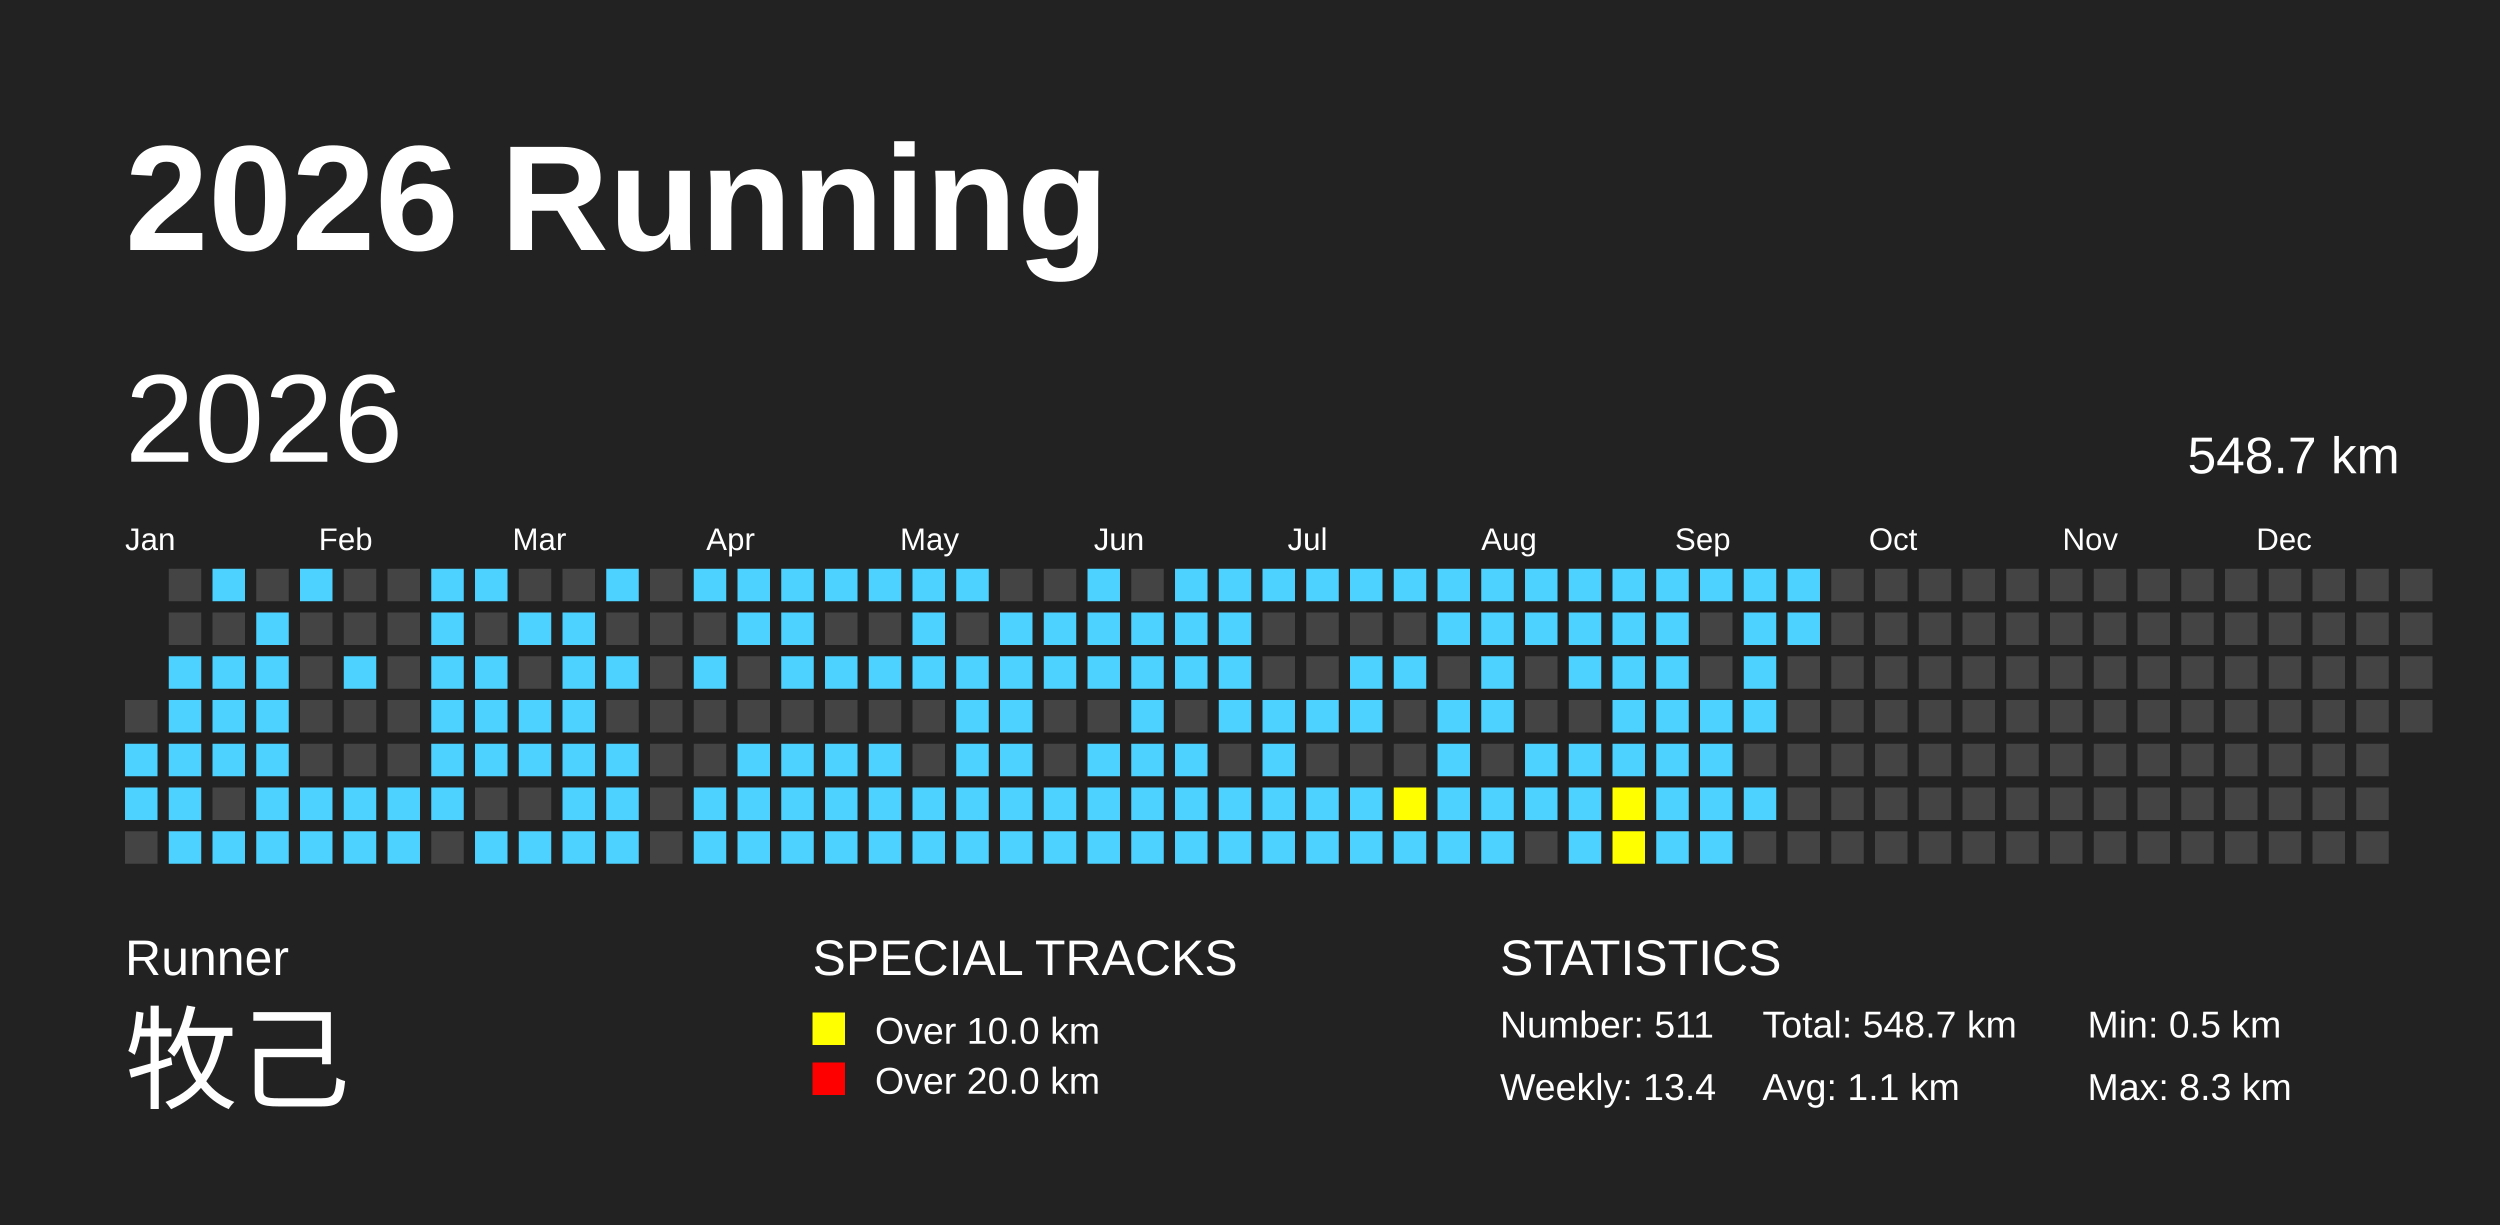
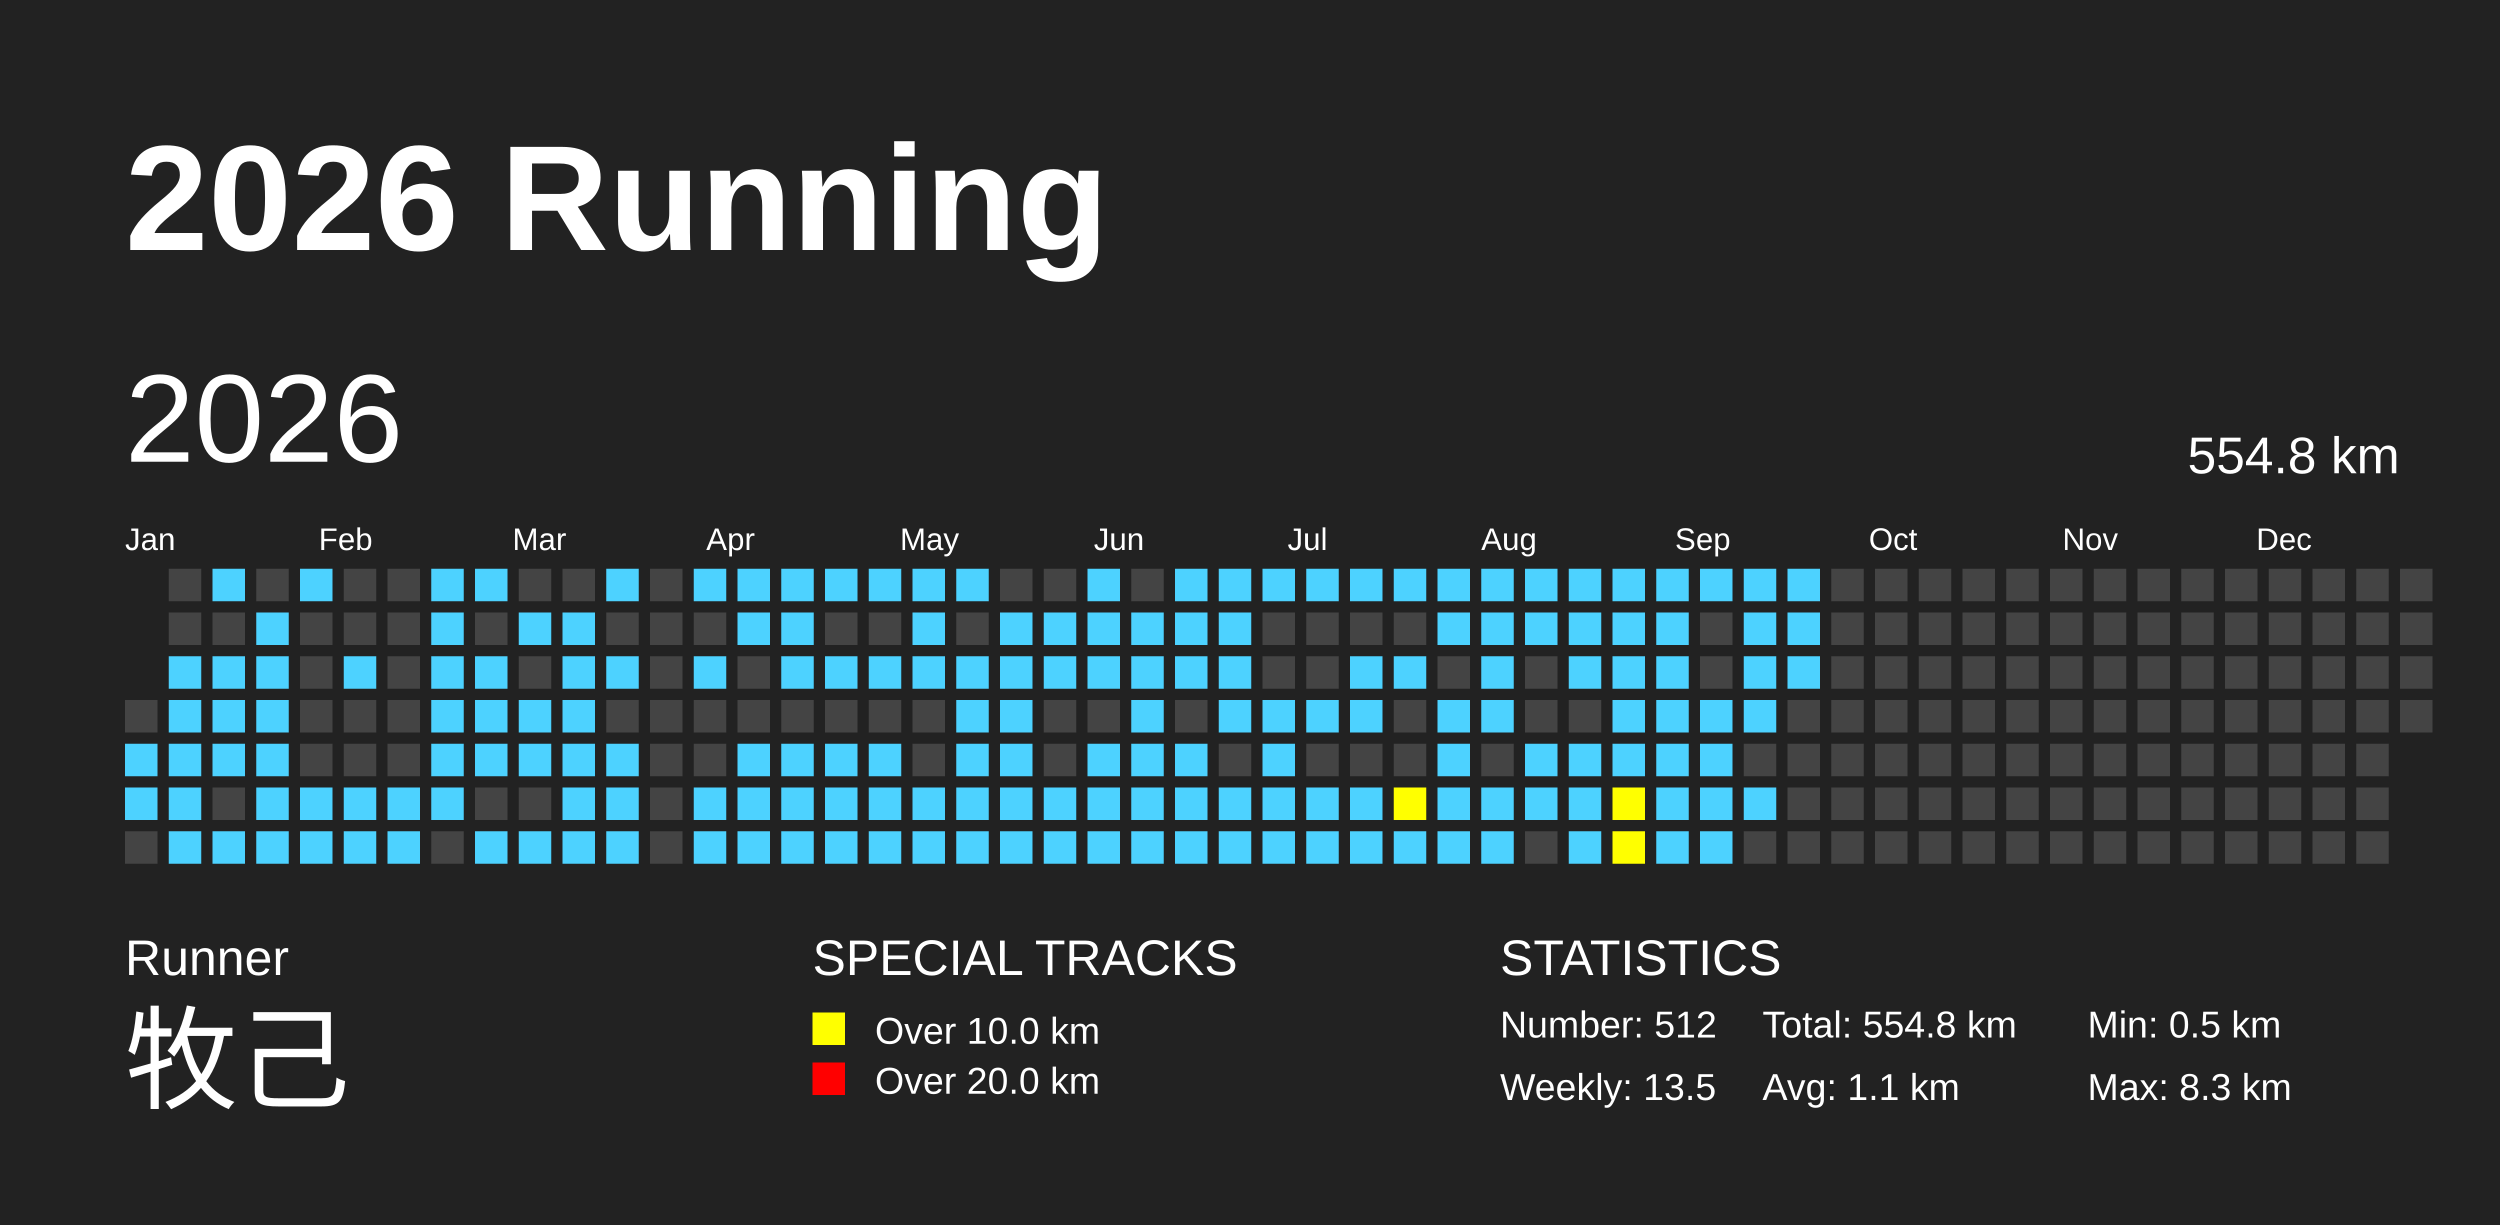
<svg xmlns="http://www.w3.org/2000/svg" baseProfile="full" height="98mm" version="1.1" viewBox="0,0,200,98" width="200mm">
  <defs>
    <pattern height="2" id="indoor-stripe" patternUnits="userSpaceOnUse" width="2">
      <line stroke="white" stroke-opacity="0.45" stroke-width="0.5" x1="0" x2="2" y1="2" y2="0" />
    </pattern>
  </defs>
  <rect fill="#222222" height="98" width="200" x="0" y="0" />
  <text fill="#FFFFFF" style="font-size:12px; font-family:Arial; font-weight:bold;" x="10" y="20">2026 Running</text>
  <text fill="#FFFFFF" style="font-size:4px; font-family:Arial" x="10" y="78">Runner</text>
  <text fill="#FFFFFF" style="font-size:9px; font-family:Arial" x="10" y="88">牧己</text>
  <text fill="#FFFFFF" style="font-size:4px; font-family:Arial" x="65" y="78">SPECIAL TRACKS</text>
  <rect fill="yellow" height="2.6" width="2.6" x="65" y="81" />
  <text fill="#FFFFFF" style="font-size:3px; font-family:Arial" x="70" y="83.5">Over 10.0 km</text>
  <rect fill="red" height="2.6" width="2.6" x="65" y="85" />
  <text fill="#FFFFFF" style="font-size:3px; font-family:Arial" x="70" y="87.5">Over 20.0 km</text>
  <text fill="#FFFFFF" style="font-size:4px; font-family:Arial" x="120" y="78">STATISTICS</text>
-   <text fill="#FFFFFF" style="font-size:3px; font-family:Arial" x="120" y="83">Number: 511</text>
-   <text fill="#FFFFFF" style="font-size:3px; font-family:Arial" x="120" y="88">Weekly: 13.4</text>
-   <text fill="#FFFFFF" style="font-size:3px; font-family:Arial" x="141" y="83">Total: 548.7 km</text>
+   <text fill="#FFFFFF" style="font-size:3px; font-family:Arial" x="120" y="83">Number: 512</text>
+   <text fill="#FFFFFF" style="font-size:3px; font-family:Arial" x="120" y="88">Weekly: 13.5</text>
+   <text fill="#FFFFFF" style="font-size:3px; font-family:Arial" x="141" y="83">Total: 554.8 km</text>
  <text fill="#FFFFFF" style="font-size:3px; font-family:Arial" x="141" y="88">Avg: 1.1 km</text>
  <text fill="#FFFFFF" style="font-size:3px; font-family:Arial" x="167" y="83">Min: 0.5 km</text>
  <text fill="#FFFFFF" style="font-size:3px; font-family:Arial" x="167" y="88">Max: 8.3 km</text>
  <text dominant-baseline="hanging" fill="#FFFFFF" style="font-size:10.0px; font-family:Arial;" x="10" y="30">2026</text>
-   <text dominant-baseline="hanging" fill="#FFFFFF" style="font-size:4.125px; font-family:Arial;" x="175" y="35">548.7 km</text>
+   <text dominant-baseline="hanging" fill="#FFFFFF" style="font-size:4.125px; font-family:Arial;" x="175" y="35">554.8 km</text>
  <text fill="#FFFFFF" style="font-size:2.5px; font-family:Arial" x="10.0" y="44">Jan</text>
  <text fill="#FFFFFF" style="font-size:2.5px; font-family:Arial" x="25.5" y="44">Feb</text>
  <text fill="#FFFFFF" style="font-size:2.5px; font-family:Arial" x="41.0" y="44">Mar</text>
  <text fill="#FFFFFF" style="font-size:2.5px; font-family:Arial" x="56.5" y="44">Apr</text>
  <text fill="#FFFFFF" style="font-size:2.5px; font-family:Arial" x="72.0" y="44">May</text>
  <text fill="#FFFFFF" style="font-size:2.5px; font-family:Arial" x="87.5" y="44">Jun</text>
  <text fill="#FFFFFF" style="font-size:2.5px; font-family:Arial" x="103.0" y="44">Jul</text>
  <text fill="#FFFFFF" style="font-size:2.5px; font-family:Arial" x="118.5" y="44">Aug</text>
  <text fill="#FFFFFF" style="font-size:2.5px; font-family:Arial" x="134.0" y="44">Sep</text>
  <text fill="#FFFFFF" style="font-size:2.5px; font-family:Arial" x="149.5" y="44">Oct</text>
  <text fill="#FFFFFF" style="font-size:2.5px; font-family:Arial" x="165.0" y="44">Nov</text>
  <text fill="#FFFFFF" style="font-size:2.5px; font-family:Arial" x="180.5" y="44">Dec</text>
  <rect fill="#444444" height="2.6" width="2.6" x="10.0" y="56.0" />
  <rect fill="#4DD2FF" height="2.6" width="2.6" x="10.0" y="59.5" />
  <rect fill="#4DD2FF" height="2.6" width="2.6" x="10.0" y="63.0" />
  <rect fill="#444444" height="2.6" width="2.6" x="10.0" y="66.5" />
  <rect fill="#444444" height="2.6" width="2.6" x="13.5" y="45.5" />
  <rect fill="#444444" height="2.6" width="2.6" x="13.5" y="49.0" />
  <rect fill="#4DD2FF" height="2.6" width="2.6" x="13.5" y="52.5" />
  <rect fill="#4DD2FF" height="2.6" width="2.6" x="13.5" y="56.0" />
  <rect fill="#4DD2FF" height="2.6" width="2.6" x="13.5" y="59.5" />
  <rect fill="#4DD2FF" height="2.6" width="2.6" x="13.5" y="63.0" />
  <rect fill="#4DD2FF" height="2.6" width="2.6" x="13.5" y="66.5" />
  <rect fill="#4DD2FF" height="2.6" width="2.6" x="17.0" y="45.5" />
  <rect fill="#444444" height="2.6" width="2.6" x="17.0" y="49.0" />
  <rect fill="#4DD2FF" height="2.6" width="2.6" x="17.0" y="52.5" />
  <rect fill="#4DD2FF" height="2.6" width="2.6" x="17.0" y="56.0" />
  <rect fill="#4DD2FF" height="2.6" width="2.6" x="17.0" y="59.5" />
  <rect fill="#444444" height="2.6" width="2.6" x="17.0" y="63.0" />
  <rect fill="#4DD2FF" height="2.6" width="2.6" x="17.0" y="66.5" />
  <rect fill="#444444" height="2.6" width="2.6" x="20.5" y="45.5" />
  <rect fill="#4DD2FF" height="2.6" width="2.6" x="20.5" y="49.0" />
  <rect fill="#4DD2FF" height="2.6" width="2.6" x="20.5" y="52.5" />
  <rect fill="#4DD2FF" height="2.6" width="2.6" x="20.5" y="56.0" />
  <rect fill="#4DD2FF" height="2.6" width="2.6" x="20.5" y="59.5" />
  <rect fill="#4DD2FF" height="2.6" width="2.6" x="20.5" y="63.0" />
  <rect fill="#4DD2FF" height="2.6" width="2.6" x="20.5" y="66.5" />
  <rect fill="#4DD2FF" height="2.6" width="2.6" x="24.0" y="45.5" />
  <rect fill="#444444" height="2.6" width="2.6" x="24.0" y="49.0" />
  <rect fill="#444444" height="2.6" width="2.6" x="24.0" y="52.5" />
  <rect fill="#444444" height="2.6" width="2.6" x="24.0" y="56.0" />
  <rect fill="#444444" height="2.6" width="2.6" x="24.0" y="59.5" />
  <rect fill="#4DD2FF" height="2.6" width="2.6" x="24.0" y="63.0" />
  <rect fill="#4DD2FF" height="2.6" width="2.6" x="24.0" y="66.5" />
  <rect fill="#444444" height="2.6" width="2.6" x="27.5" y="45.5" />
  <rect fill="#444444" height="2.6" width="2.6" x="27.5" y="49.0" />
  <rect fill="#4DD2FF" height="2.6" width="2.6" x="27.5" y="52.5" />
  <rect fill="#444444" height="2.6" width="2.6" x="27.5" y="56.0" />
  <rect fill="#444444" height="2.6" width="2.6" x="27.5" y="59.5" />
  <rect fill="#4DD2FF" height="2.6" width="2.6" x="27.5" y="63.0" />
  <rect fill="#4DD2FF" height="2.6" width="2.6" x="27.5" y="66.5" />
  <rect fill="#444444" height="2.6" width="2.6" x="31.0" y="45.5" />
  <rect fill="#444444" height="2.6" width="2.6" x="31.0" y="49.0" />
  <rect fill="#444444" height="2.6" width="2.6" x="31.0" y="52.5" />
  <rect fill="#444444" height="2.6" width="2.6" x="31.0" y="56.0" />
  <rect fill="#444444" height="2.6" width="2.6" x="31.0" y="59.5" />
  <rect fill="#4DD2FF" height="2.6" width="2.6" x="31.0" y="63.0" />
  <rect fill="#4DD2FF" height="2.6" width="2.6" x="31.0" y="66.5" />
  <rect fill="#4DD2FF" height="2.6" width="2.6" x="34.5" y="45.5" />
  <rect fill="#4DD2FF" height="2.6" width="2.6" x="34.5" y="49.0" />
  <rect fill="#4DD2FF" height="2.6" width="2.6" x="34.5" y="52.5" />
  <rect fill="#4DD2FF" height="2.6" width="2.6" x="34.5" y="56.0" />
  <rect fill="#4DD2FF" height="2.6" width="2.6" x="34.5" y="59.5" />
  <rect fill="#4DD2FF" height="2.6" width="2.6" x="34.5" y="63.0" />
  <rect fill="#444444" height="2.6" width="2.6" x="34.5" y="66.5" />
  <rect fill="#4DD2FF" height="2.6" width="2.6" x="38.0" y="45.5" />
  <rect fill="#444444" height="2.6" width="2.6" x="38.0" y="49.0" />
  <rect fill="#4DD2FF" height="2.6" width="2.6" x="38.0" y="52.5" />
  <rect fill="#4DD2FF" height="2.6" width="2.6" x="38.0" y="56.0" />
  <rect fill="#4DD2FF" height="2.6" width="2.6" x="38.0" y="59.5" />
  <rect fill="#444444" height="2.6" width="2.6" x="38.0" y="63.0" />
  <rect fill="#4DD2FF" height="2.6" width="2.6" x="38.0" y="66.5" />
  <rect fill="#444444" height="2.6" width="2.6" x="41.5" y="45.5" />
  <rect fill="#4DD2FF" height="2.6" width="2.6" x="41.5" y="49.0" />
  <rect fill="#444444" height="2.6" width="2.6" x="41.5" y="52.5" />
  <rect fill="#4DD2FF" height="2.6" width="2.6" x="41.5" y="56.0" />
  <rect fill="#4DD2FF" height="2.6" width="2.6" x="41.5" y="59.5" />
  <rect fill="#444444" height="2.6" width="2.6" x="41.5" y="63.0" />
  <rect fill="#4DD2FF" height="2.6" width="2.6" x="41.5" y="66.5" />
  <rect fill="#444444" height="2.6" width="2.6" x="45.0" y="45.5" />
  <rect fill="#4DD2FF" height="2.6" width="2.6" x="45.0" y="49.0" />
  <rect fill="#4DD2FF" height="2.6" width="2.6" x="45.0" y="52.5" />
  <rect fill="#4DD2FF" height="2.6" width="2.6" x="45.0" y="56.0" />
  <rect fill="#4DD2FF" height="2.6" width="2.6" x="45.0" y="59.5" />
  <rect fill="#4DD2FF" height="2.6" width="2.6" x="45.0" y="63.0" />
  <rect fill="#4DD2FF" height="2.6" width="2.6" x="45.0" y="66.5" />
  <rect fill="#4DD2FF" height="2.6" width="2.6" x="48.5" y="45.5" />
  <rect fill="#444444" height="2.6" width="2.6" x="48.5" y="49.0" />
  <rect fill="#4DD2FF" height="2.6" width="2.6" x="48.5" y="52.5" />
  <rect fill="#444444" height="2.6" width="2.6" x="48.5" y="56.0" />
  <rect fill="#4DD2FF" height="2.6" width="2.6" x="48.5" y="59.5" />
  <rect fill="#4DD2FF" height="2.6" width="2.6" x="48.5" y="63.0" />
  <rect fill="#4DD2FF" height="2.6" width="2.6" x="48.5" y="66.5" />
  <rect fill="#444444" height="2.6" width="2.6" x="52.0" y="45.5" />
  <rect fill="#444444" height="2.6" width="2.6" x="52.0" y="49.0" />
  <rect fill="#444444" height="2.6" width="2.6" x="52.0" y="52.5" />
  <rect fill="#444444" height="2.6" width="2.6" x="52.0" y="56.0" />
  <rect fill="#444444" height="2.6" width="2.6" x="52.0" y="59.5" />
  <rect fill="#444444" height="2.6" width="2.6" x="52.0" y="63.0" />
  <rect fill="#444444" height="2.6" width="2.6" x="52.0" y="66.5" />
  <rect fill="#4DD2FF" height="2.6" width="2.6" x="55.5" y="45.5" />
  <rect fill="#444444" height="2.6" width="2.6" x="55.5" y="49.0" />
  <rect fill="#4DD2FF" height="2.6" width="2.6" x="55.5" y="52.5" />
  <rect fill="#444444" height="2.6" width="2.6" x="55.5" y="56.0" />
  <rect fill="#444444" height="2.6" width="2.6" x="55.5" y="59.5" />
  <rect fill="#4DD2FF" height="2.6" width="2.6" x="55.5" y="63.0" />
  <rect fill="#4DD2FF" height="2.6" width="2.6" x="55.5" y="66.5" />
  <rect fill="#4DD2FF" height="2.6" width="2.6" x="59.0" y="45.5" />
  <rect fill="#4DD2FF" height="2.6" width="2.6" x="59.0" y="49.0" />
  <rect fill="#444444" height="2.6" width="2.6" x="59.0" y="52.5" />
  <rect fill="#444444" height="2.6" width="2.6" x="59.0" y="56.0" />
  <rect fill="#4DD2FF" height="2.6" width="2.6" x="59.0" y="59.5" />
  <rect fill="#4DD2FF" height="2.6" width="2.6" x="59.0" y="63.0" />
  <rect fill="#4DD2FF" height="2.6" width="2.6" x="59.0" y="66.5" />
  <rect fill="#4DD2FF" height="2.6" width="2.6" x="62.5" y="45.5" />
  <rect fill="#4DD2FF" height="2.6" width="2.6" x="62.5" y="49.0" />
  <rect fill="#4DD2FF" height="2.6" width="2.6" x="62.5" y="52.5" />
  <rect fill="#444444" height="2.6" width="2.6" x="62.5" y="56.0" />
  <rect fill="#4DD2FF" height="2.6" width="2.6" x="62.5" y="59.5" />
  <rect fill="#4DD2FF" height="2.6" width="2.6" x="62.5" y="63.0" />
  <rect fill="#4DD2FF" height="2.6" width="2.6" x="62.5" y="66.5" />
  <rect fill="#4DD2FF" height="2.6" width="2.6" x="66.0" y="45.5" />
  <rect fill="#444444" height="2.6" width="2.6" x="66.0" y="49.0" />
  <rect fill="#4DD2FF" height="2.6" width="2.6" x="66.0" y="52.5" />
  <rect fill="#444444" height="2.6" width="2.6" x="66.0" y="56.0" />
  <rect fill="#4DD2FF" height="2.6" width="2.6" x="66.0" y="59.5" />
  <rect fill="#4DD2FF" height="2.6" width="2.6" x="66.0" y="63.0" />
  <rect fill="#4DD2FF" height="2.6" width="2.6" x="66.0" y="66.5" />
  <rect fill="#4DD2FF" height="2.6" width="2.6" x="69.5" y="45.5" />
  <rect fill="#444444" height="2.6" width="2.6" x="69.5" y="49.0" />
  <rect fill="#4DD2FF" height="2.6" width="2.6" x="69.5" y="52.5" />
  <rect fill="#444444" height="2.6" width="2.6" x="69.5" y="56.0" />
  <rect fill="#4DD2FF" height="2.6" width="2.6" x="69.5" y="59.5" />
  <rect fill="#4DD2FF" height="2.6" width="2.6" x="69.5" y="63.0" />
  <rect fill="#4DD2FF" height="2.6" width="2.6" x="69.5" y="66.5" />
  <rect fill="#4DD2FF" height="2.6" width="2.6" x="73.0" y="45.5" />
  <rect fill="#4DD2FF" height="2.6" width="2.6" x="73.0" y="49.0" />
  <rect fill="#4DD2FF" height="2.6" width="2.6" x="73.0" y="52.5" />
  <rect fill="#444444" height="2.6" width="2.6" x="73.0" y="56.0" />
  <rect fill="#444444" height="2.6" width="2.6" x="73.0" y="59.5" />
  <rect fill="#4DD2FF" height="2.6" width="2.6" x="73.0" y="63.0" />
  <rect fill="#4DD2FF" height="2.6" width="2.6" x="73.0" y="66.5" />
  <rect fill="#4DD2FF" height="2.6" width="2.6" x="76.5" y="45.5" />
  <rect fill="#444444" height="2.6" width="2.6" x="76.5" y="49.0" />
  <rect fill="#4DD2FF" height="2.6" width="2.6" x="76.5" y="52.5" />
  <rect fill="#4DD2FF" height="2.6" width="2.6" x="76.5" y="56.0" />
  <rect fill="#4DD2FF" height="2.6" width="2.6" x="76.5" y="59.5" />
  <rect fill="#4DD2FF" height="2.6" width="2.6" x="76.5" y="63.0" />
  <rect fill="#4DD2FF" height="2.6" width="2.6" x="76.5" y="66.5" />
  <rect fill="#444444" height="2.6" width="2.6" x="80.0" y="45.5" />
  <rect fill="#4DD2FF" height="2.6" width="2.6" x="80.0" y="49.0" />
  <rect fill="#4DD2FF" height="2.6" width="2.6" x="80.0" y="52.5" />
  <rect fill="#4DD2FF" height="2.6" width="2.6" x="80.0" y="56.0" />
  <rect fill="#4DD2FF" height="2.6" width="2.6" x="80.0" y="59.5" />
  <rect fill="#4DD2FF" height="2.6" width="2.6" x="80.0" y="63.0" />
  <rect fill="#4DD2FF" height="2.6" width="2.6" x="80.0" y="66.5" />
  <rect fill="#444444" height="2.6" width="2.6" x="83.5" y="45.5" />
  <rect fill="#4DD2FF" height="2.6" width="2.6" x="83.5" y="49.0" />
  <rect fill="#4DD2FF" height="2.6" width="2.6" x="83.5" y="52.5" />
  <rect fill="#444444" height="2.6" width="2.6" x="83.5" y="56.0" />
  <rect fill="#444444" height="2.6" width="2.6" x="83.5" y="59.5" />
  <rect fill="#4DD2FF" height="2.6" width="2.6" x="83.5" y="63.0" />
  <rect fill="#4DD2FF" height="2.6" width="2.6" x="83.5" y="66.5" />
  <rect fill="#4DD2FF" height="2.6" width="2.6" x="87.0" y="45.5" />
  <rect fill="#4DD2FF" height="2.6" width="2.6" x="87.0" y="49.0" />
  <rect fill="#4DD2FF" height="2.6" width="2.6" x="87.0" y="52.5" />
  <rect fill="#444444" height="2.6" width="2.6" x="87.0" y="56.0" />
  <rect fill="#4DD2FF" height="2.6" width="2.6" x="87.0" y="59.5" />
  <rect fill="#4DD2FF" height="2.6" width="2.6" x="87.0" y="63.0" />
  <rect fill="#4DD2FF" height="2.6" width="2.6" x="87.0" y="66.5" />
  <rect fill="#444444" height="2.6" width="2.6" x="90.5" y="45.5" />
  <rect fill="#4DD2FF" height="2.6" width="2.6" x="90.5" y="49.0" />
  <rect fill="#4DD2FF" height="2.6" width="2.6" x="90.5" y="52.5" />
  <rect fill="#4DD2FF" height="2.6" width="2.6" x="90.5" y="56.0" />
  <rect fill="#4DD2FF" height="2.6" width="2.6" x="90.5" y="59.5" />
  <rect fill="#4DD2FF" height="2.6" width="2.6" x="90.5" y="63.0" />
  <rect fill="#4DD2FF" height="2.6" width="2.6" x="90.5" y="66.5" />
  <rect fill="#4DD2FF" height="2.6" width="2.6" x="94.0" y="45.5" />
  <rect fill="#4DD2FF" height="2.6" width="2.6" x="94.0" y="49.0" />
  <rect fill="#4DD2FF" height="2.6" width="2.6" x="94.0" y="52.5" />
  <rect fill="#444444" height="2.6" width="2.6" x="94.0" y="56.0" />
  <rect fill="#4DD2FF" height="2.6" width="2.6" x="94.0" y="59.5" />
  <rect fill="#4DD2FF" height="2.6" width="2.6" x="94.0" y="63.0" />
  <rect fill="#4DD2FF" height="2.6" width="2.6" x="94.0" y="66.5" />
  <rect fill="#4DD2FF" height="2.6" width="2.6" x="97.5" y="45.5" />
  <rect fill="#4DD2FF" height="2.6" width="2.6" x="97.5" y="49.0" />
  <rect fill="#4DD2FF" height="2.6" width="2.6" x="97.5" y="52.5" />
  <rect fill="#4DD2FF" height="2.6" width="2.6" x="97.5" y="56.0" />
  <rect fill="#444444" height="2.6" width="2.6" x="97.5" y="59.5" />
  <rect fill="#4DD2FF" height="2.6" width="2.6" x="97.5" y="63.0" />
  <rect fill="#4DD2FF" height="2.6" width="2.6" x="97.5" y="66.5" />
  <rect fill="#4DD2FF" height="2.6" width="2.6" x="101.0" y="45.5" />
  <rect fill="#444444" height="2.6" width="2.6" x="101.0" y="49.0" />
  <rect fill="#444444" height="2.6" width="2.6" x="101.0" y="52.5" />
  <rect fill="#4DD2FF" height="2.6" width="2.6" x="101.0" y="56.0" />
  <rect fill="#4DD2FF" height="2.6" width="2.6" x="101.0" y="59.5" />
  <rect fill="#4DD2FF" height="2.6" width="2.6" x="101.0" y="63.0" />
  <rect fill="#4DD2FF" height="2.6" width="2.6" x="101.0" y="66.5" />
  <rect fill="#4DD2FF" height="2.6" width="2.6" x="104.5" y="45.5" />
  <rect fill="#444444" height="2.6" width="2.6" x="104.5" y="49.0" />
  <rect fill="#444444" height="2.6" width="2.6" x="104.5" y="52.5" />
  <rect fill="#4DD2FF" height="2.6" width="2.6" x="104.5" y="56.0" />
  <rect fill="#444444" height="2.6" width="2.6" x="104.5" y="59.5" />
  <rect fill="#4DD2FF" height="2.6" width="2.6" x="104.5" y="63.0" />
  <rect fill="#4DD2FF" height="2.6" width="2.6" x="104.5" y="66.5" />
  <rect fill="#4DD2FF" height="2.6" width="2.6" x="108.0" y="45.5" />
  <rect fill="#444444" height="2.6" width="2.6" x="108.0" y="49.0" />
  <rect fill="#4DD2FF" height="2.6" width="2.6" x="108.0" y="52.5" />
  <rect fill="#4DD2FF" height="2.6" width="2.6" x="108.0" y="56.0" />
  <rect fill="#444444" height="2.6" width="2.6" x="108.0" y="59.5" />
  <rect fill="#4DD2FF" height="2.6" width="2.6" x="108.0" y="63.0" />
  <rect fill="#4DD2FF" height="2.6" width="2.6" x="108.0" y="66.5" />
  <rect fill="#4DD2FF" height="2.6" width="2.6" x="111.5" y="45.5" />
  <rect fill="#444444" height="2.6" width="2.6" x="111.5" y="49.0" />
  <rect fill="#4DD2FF" height="2.6" width="2.6" x="111.5" y="52.5" />
  <rect fill="#444444" height="2.6" width="2.6" x="111.5" y="56.0" />
  <rect fill="#444444" height="2.6" width="2.6" x="111.5" y="59.5" />
  <rect fill="yellow" height="2.6" width="2.6" x="111.5" y="63.0" />
  <rect fill="#4DD2FF" height="2.6" width="2.6" x="111.5" y="66.5" />
  <rect fill="#4DD2FF" height="2.6" width="2.6" x="115.0" y="45.5" />
  <rect fill="#4DD2FF" height="2.6" width="2.6" x="115.0" y="49.0" />
  <rect fill="#444444" height="2.6" width="2.6" x="115.0" y="52.5" />
  <rect fill="#4DD2FF" height="2.6" width="2.6" x="115.0" y="56.0" />
  <rect fill="#4DD2FF" height="2.6" width="2.6" x="115.0" y="59.5" />
  <rect fill="#4DD2FF" height="2.6" width="2.6" x="115.0" y="63.0" />
  <rect fill="#4DD2FF" height="2.6" width="2.6" x="115.0" y="66.5" />
  <rect fill="#4DD2FF" height="2.6" width="2.6" x="118.5" y="45.5" />
  <rect fill="#4DD2FF" height="2.6" width="2.6" x="118.5" y="49.0" />
  <rect fill="#4DD2FF" height="2.6" width="2.6" x="118.5" y="52.5" />
  <rect fill="#4DD2FF" height="2.6" width="2.6" x="118.5" y="56.0" />
  <rect fill="#444444" height="2.6" width="2.6" x="118.5" y="59.5" />
  <rect fill="#4DD2FF" height="2.6" width="2.6" x="118.5" y="63.0" />
  <rect fill="#4DD2FF" height="2.6" width="2.6" x="118.5" y="66.5" />
  <rect fill="#4DD2FF" height="2.6" width="2.6" x="122.0" y="45.5" />
  <rect fill="#4DD2FF" height="2.6" width="2.6" x="122.0" y="49.0" />
  <rect fill="#444444" height="2.6" width="2.6" x="122.0" y="52.5" />
  <rect fill="#444444" height="2.6" width="2.6" x="122.0" y="56.0" />
  <rect fill="#4DD2FF" height="2.6" width="2.6" x="122.0" y="59.5" />
  <rect fill="#4DD2FF" height="2.6" width="2.6" x="122.0" y="63.0" />
  <rect fill="#444444" height="2.6" width="2.6" x="122.0" y="66.5" />
  <rect fill="#4DD2FF" height="2.6" width="2.6" x="125.5" y="45.5" />
  <rect fill="#4DD2FF" height="2.6" width="2.6" x="125.5" y="49.0" />
  <rect fill="#4DD2FF" height="2.6" width="2.6" x="125.5" y="52.5" />
  <rect fill="#444444" height="2.6" width="2.6" x="125.5" y="56.0" />
  <rect fill="#4DD2FF" height="2.6" width="2.6" x="125.5" y="59.5" />
  <rect fill="#4DD2FF" height="2.6" width="2.6" x="125.5" y="63.0" />
  <rect fill="#4DD2FF" height="2.6" width="2.6" x="125.5" y="66.5" />
  <rect fill="#4DD2FF" height="2.6" width="2.6" x="129.0" y="45.5" />
  <rect fill="#4DD2FF" height="2.6" width="2.6" x="129.0" y="49.0" />
  <rect fill="#4DD2FF" height="2.6" width="2.6" x="129.0" y="52.5" />
  <rect fill="#4DD2FF" height="2.6" width="2.6" x="129.0" y="56.0" />
  <rect fill="#4DD2FF" height="2.6" width="2.6" x="129.0" y="59.5" />
  <rect fill="yellow" height="2.6" width="2.6" x="129.0" y="63.0" />
  <rect fill="yellow" height="2.6" width="2.6" x="129.0" y="66.5" />
  <rect fill="#4DD2FF" height="2.6" width="2.6" x="132.5" y="45.5" />
  <rect fill="#4DD2FF" height="2.6" width="2.6" x="132.5" y="49.0" />
  <rect fill="#4DD2FF" height="2.6" width="2.6" x="132.5" y="52.5" />
  <rect fill="#4DD2FF" height="2.6" width="2.6" x="132.5" y="56.0" />
  <rect fill="#4DD2FF" height="2.6" width="2.6" x="132.5" y="59.5" />
  <rect fill="#4DD2FF" height="2.6" width="2.6" x="132.5" y="63.0" />
  <rect fill="#4DD2FF" height="2.6" width="2.6" x="132.5" y="66.5" />
  <rect fill="#4DD2FF" height="2.6" width="2.6" x="136.0" y="45.5" />
  <rect fill="#444444" height="2.6" width="2.6" x="136.0" y="49.0" />
  <rect fill="#444444" height="2.6" width="2.6" x="136.0" y="52.5" />
  <rect fill="#4DD2FF" height="2.6" width="2.6" x="136.0" y="56.0" />
  <rect fill="#4DD2FF" height="2.6" width="2.6" x="136.0" y="59.5" />
  <rect fill="#4DD2FF" height="2.6" width="2.6" x="136.0" y="63.0" />
  <rect fill="#4DD2FF" height="2.6" width="2.6" x="136.0" y="66.5" />
  <rect fill="#4DD2FF" height="2.6" width="2.6" x="139.5" y="45.5" />
  <rect fill="#4DD2FF" height="2.6" width="2.6" x="139.5" y="49.0" />
  <rect fill="#4DD2FF" height="2.6" width="2.6" x="139.5" y="52.5" />
  <rect fill="#4DD2FF" height="2.6" width="2.6" x="139.5" y="56.0" />
  <rect fill="#444444" height="2.6" width="2.6" x="139.5" y="59.5" />
  <rect fill="#4DD2FF" height="2.6" width="2.6" x="139.5" y="63.0" />
  <rect fill="#444444" height="2.6" width="2.6" x="139.5" y="66.5" />
  <rect fill="#4DD2FF" height="2.6" width="2.6" x="143.0" y="45.5" />
  <rect fill="#4DD2FF" height="2.6" width="2.6" x="143.0" y="49.0" />
-   <rect fill="#444444" height="2.6" width="2.6" x="143.0" y="52.5" />
+   <rect fill="#4DD2FF" height="2.6" width="2.6" x="143.0" y="52.5" />
  <rect fill="#444444" height="2.6" width="2.6" x="143.0" y="56.0" />
  <rect fill="#444444" height="2.6" width="2.6" x="143.0" y="59.5" />
  <rect fill="#444444" height="2.6" width="2.6" x="143.0" y="63.0" />
  <rect fill="#444444" height="2.6" width="2.6" x="143.0" y="66.5" />
  <rect fill="#444444" height="2.6" width="2.6" x="146.5" y="45.5" />
  <rect fill="#444444" height="2.6" width="2.6" x="146.5" y="49.0" />
  <rect fill="#444444" height="2.6" width="2.6" x="146.5" y="52.5" />
  <rect fill="#444444" height="2.6" width="2.6" x="146.5" y="56.0" />
  <rect fill="#444444" height="2.6" width="2.6" x="146.5" y="59.5" />
  <rect fill="#444444" height="2.6" width="2.6" x="146.5" y="63.0" />
  <rect fill="#444444" height="2.6" width="2.6" x="146.5" y="66.5" />
  <rect fill="#444444" height="2.6" width="2.6" x="150.0" y="45.5" />
  <rect fill="#444444" height="2.6" width="2.6" x="150.0" y="49.0" />
  <rect fill="#444444" height="2.6" width="2.6" x="150.0" y="52.5" />
  <rect fill="#444444" height="2.6" width="2.6" x="150.0" y="56.0" />
  <rect fill="#444444" height="2.6" width="2.6" x="150.0" y="59.5" />
  <rect fill="#444444" height="2.6" width="2.6" x="150.0" y="63.0" />
  <rect fill="#444444" height="2.6" width="2.6" x="150.0" y="66.5" />
  <rect fill="#444444" height="2.6" width="2.6" x="153.5" y="45.5" />
  <rect fill="#444444" height="2.6" width="2.6" x="153.5" y="49.0" />
  <rect fill="#444444" height="2.6" width="2.6" x="153.5" y="52.5" />
  <rect fill="#444444" height="2.6" width="2.6" x="153.5" y="56.0" />
  <rect fill="#444444" height="2.6" width="2.6" x="153.5" y="59.5" />
  <rect fill="#444444" height="2.6" width="2.6" x="153.5" y="63.0" />
  <rect fill="#444444" height="2.6" width="2.6" x="153.5" y="66.5" />
  <rect fill="#444444" height="2.6" width="2.6" x="157.0" y="45.5" />
  <rect fill="#444444" height="2.6" width="2.6" x="157.0" y="49.0" />
  <rect fill="#444444" height="2.6" width="2.6" x="157.0" y="52.5" />
  <rect fill="#444444" height="2.6" width="2.6" x="157.0" y="56.0" />
  <rect fill="#444444" height="2.6" width="2.6" x="157.0" y="59.5" />
  <rect fill="#444444" height="2.6" width="2.6" x="157.0" y="63.0" />
  <rect fill="#444444" height="2.6" width="2.6" x="157.0" y="66.5" />
  <rect fill="#444444" height="2.6" width="2.6" x="160.5" y="45.5" />
  <rect fill="#444444" height="2.6" width="2.6" x="160.5" y="49.0" />
  <rect fill="#444444" height="2.6" width="2.6" x="160.5" y="52.5" />
  <rect fill="#444444" height="2.6" width="2.6" x="160.5" y="56.0" />
  <rect fill="#444444" height="2.6" width="2.6" x="160.5" y="59.5" />
  <rect fill="#444444" height="2.6" width="2.6" x="160.5" y="63.0" />
  <rect fill="#444444" height="2.6" width="2.6" x="160.5" y="66.5" />
  <rect fill="#444444" height="2.6" width="2.6" x="164.0" y="45.5" />
  <rect fill="#444444" height="2.6" width="2.6" x="164.0" y="49.0" />
  <rect fill="#444444" height="2.6" width="2.6" x="164.0" y="52.5" />
  <rect fill="#444444" height="2.6" width="2.6" x="164.0" y="56.0" />
  <rect fill="#444444" height="2.6" width="2.6" x="164.0" y="59.5" />
  <rect fill="#444444" height="2.6" width="2.6" x="164.0" y="63.0" />
  <rect fill="#444444" height="2.6" width="2.6" x="164.0" y="66.5" />
  <rect fill="#444444" height="2.6" width="2.6" x="167.5" y="45.5" />
  <rect fill="#444444" height="2.6" width="2.6" x="167.5" y="49.0" />
  <rect fill="#444444" height="2.6" width="2.6" x="167.5" y="52.5" />
  <rect fill="#444444" height="2.6" width="2.6" x="167.5" y="56.0" />
  <rect fill="#444444" height="2.6" width="2.6" x="167.5" y="59.5" />
  <rect fill="#444444" height="2.6" width="2.6" x="167.5" y="63.0" />
  <rect fill="#444444" height="2.6" width="2.6" x="167.5" y="66.5" />
  <rect fill="#444444" height="2.6" width="2.6" x="171.0" y="45.5" />
  <rect fill="#444444" height="2.6" width="2.6" x="171.0" y="49.0" />
  <rect fill="#444444" height="2.6" width="2.6" x="171.0" y="52.5" />
  <rect fill="#444444" height="2.6" width="2.6" x="171.0" y="56.0" />
  <rect fill="#444444" height="2.6" width="2.6" x="171.0" y="59.5" />
  <rect fill="#444444" height="2.6" width="2.6" x="171.0" y="63.0" />
  <rect fill="#444444" height="2.6" width="2.6" x="171.0" y="66.5" />
  <rect fill="#444444" height="2.6" width="2.6" x="174.5" y="45.5" />
  <rect fill="#444444" height="2.6" width="2.6" x="174.5" y="49.0" />
  <rect fill="#444444" height="2.6" width="2.6" x="174.5" y="52.5" />
  <rect fill="#444444" height="2.6" width="2.6" x="174.5" y="56.0" />
  <rect fill="#444444" height="2.6" width="2.6" x="174.5" y="59.5" />
  <rect fill="#444444" height="2.6" width="2.6" x="174.5" y="63.0" />
  <rect fill="#444444" height="2.6" width="2.6" x="174.5" y="66.5" />
  <rect fill="#444444" height="2.6" width="2.6" x="178.0" y="45.5" />
  <rect fill="#444444" height="2.6" width="2.6" x="178.0" y="49.0" />
  <rect fill="#444444" height="2.6" width="2.6" x="178.0" y="52.5" />
  <rect fill="#444444" height="2.6" width="2.6" x="178.0" y="56.0" />
  <rect fill="#444444" height="2.6" width="2.6" x="178.0" y="59.5" />
  <rect fill="#444444" height="2.6" width="2.6" x="178.0" y="63.0" />
  <rect fill="#444444" height="2.6" width="2.6" x="178.0" y="66.5" />
  <rect fill="#444444" height="2.6" width="2.6" x="181.5" y="45.5" />
  <rect fill="#444444" height="2.6" width="2.6" x="181.5" y="49.0" />
  <rect fill="#444444" height="2.6" width="2.6" x="181.5" y="52.5" />
  <rect fill="#444444" height="2.6" width="2.6" x="181.5" y="56.0" />
  <rect fill="#444444" height="2.6" width="2.6" x="181.5" y="59.5" />
  <rect fill="#444444" height="2.6" width="2.6" x="181.5" y="63.0" />
  <rect fill="#444444" height="2.6" width="2.6" x="181.5" y="66.5" />
  <rect fill="#444444" height="2.6" width="2.6" x="185.0" y="45.5" />
  <rect fill="#444444" height="2.6" width="2.6" x="185.0" y="49.0" />
  <rect fill="#444444" height="2.6" width="2.6" x="185.0" y="52.5" />
  <rect fill="#444444" height="2.6" width="2.6" x="185.0" y="56.0" />
  <rect fill="#444444" height="2.6" width="2.6" x="185.0" y="59.5" />
  <rect fill="#444444" height="2.6" width="2.6" x="185.0" y="63.0" />
  <rect fill="#444444" height="2.6" width="2.6" x="185.0" y="66.5" />
  <rect fill="#444444" height="2.6" width="2.6" x="188.5" y="45.5" />
  <rect fill="#444444" height="2.6" width="2.6" x="188.5" y="49.0" />
  <rect fill="#444444" height="2.6" width="2.6" x="188.5" y="52.5" />
  <rect fill="#444444" height="2.6" width="2.6" x="188.5" y="56.0" />
  <rect fill="#444444" height="2.6" width="2.6" x="188.5" y="59.5" />
  <rect fill="#444444" height="2.6" width="2.6" x="188.5" y="63.0" />
  <rect fill="#444444" height="2.6" width="2.6" x="188.5" y="66.5" />
  <rect fill="#444444" height="2.6" width="2.6" x="192.0" y="45.5" />
  <rect fill="#444444" height="2.6" width="2.6" x="192.0" y="49.0" />
  <rect fill="#444444" height="2.6" width="2.6" x="192.0" y="52.5" />
  <rect fill="#444444" height="2.6" width="2.6" x="192.0" y="56.0" />
</svg>
